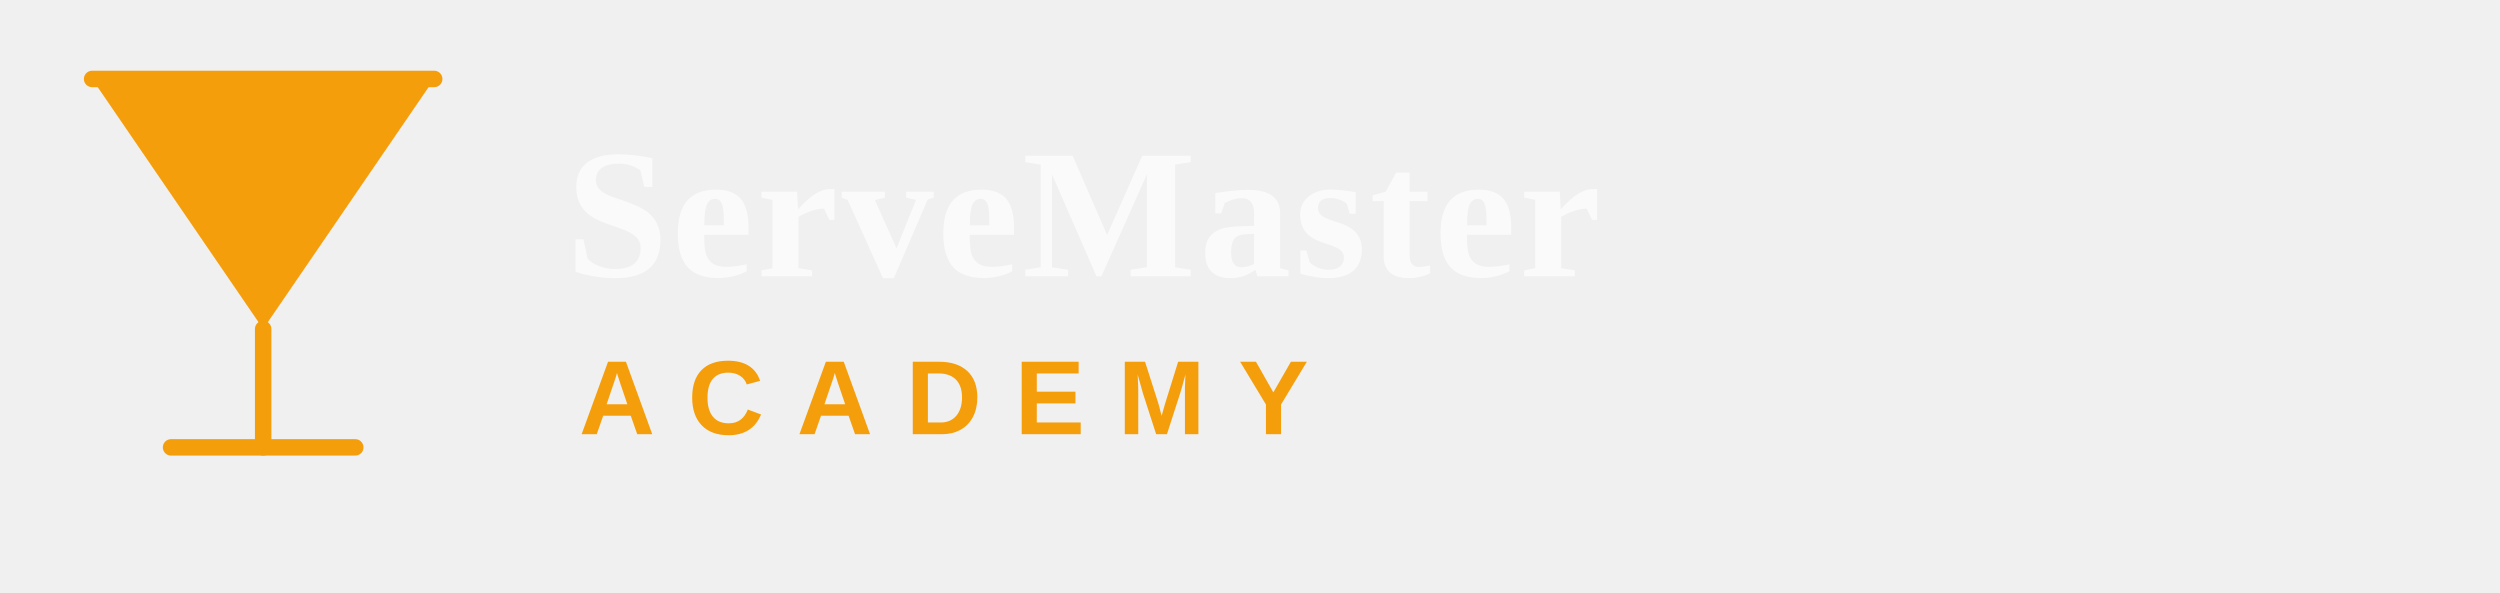
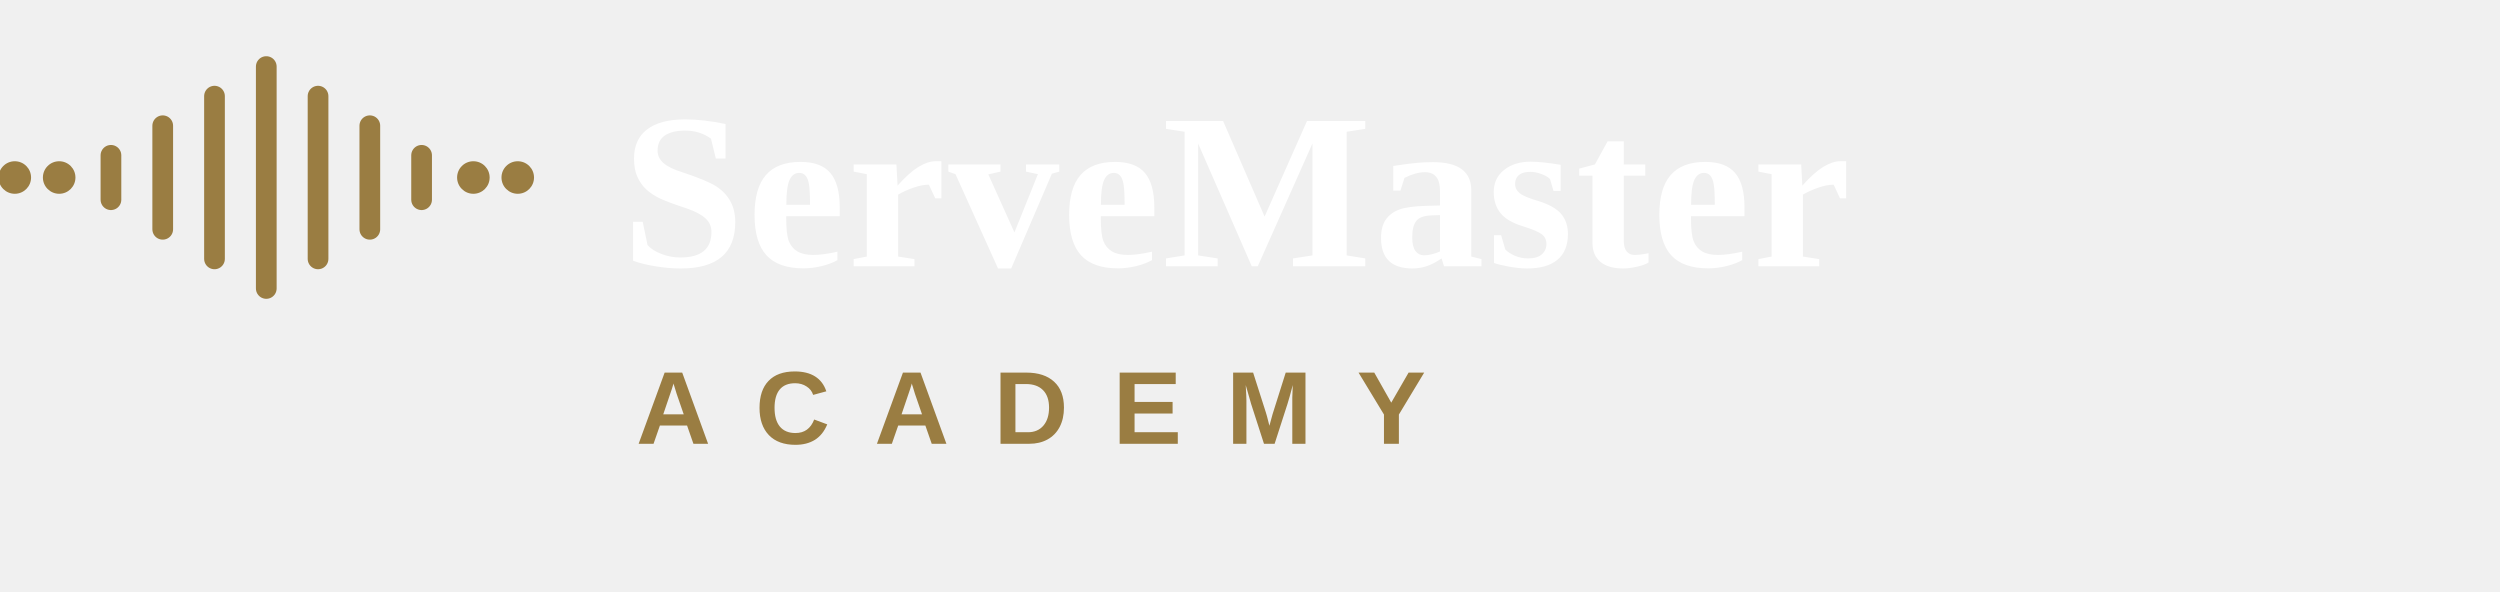
- <svg xmlns="http://www.w3.org/2000/svg" viewBox="0 0 380 90">
-   <polygon points="14,12 66,12 40,50" fill="#f59e0b" />
-   <line x1="14" y1="12" x2="66" y2="12" stroke="#f59e0b" stroke-width="2.5" stroke-linecap="round" />
-   <line x1="40" y1="50" x2="40" y2="68" stroke="#f59e0b" stroke-width="2.5" stroke-linecap="round" />
-   <line x1="26" y1="68" x2="54" y2="68" stroke="#f59e0b" stroke-width="2.5" stroke-linecap="round" />
-   <circle cx="54" cy="20" r="4" fill="#f59e0b" opacity="0.7" />
-   <line x1="54" y1="12" x2="54" y2="24" stroke="#f59e0b" stroke-width="1.5" stroke-linecap="round" opacity="0.7" />
-   <text x="86" y="42" font-family="Georgia, 'Times New Roman', serif" font-size="28" font-weight="700" fill="#fafafa" letter-spacing="0.5">ServeMaster</text>
-   <text x="88" y="66" font-family="'Arial', 'Helvetica', sans-serif" font-size="16" font-weight="600" fill="#f59e0b" letter-spacing="5">ACADEMY</text>
+ <svg xmlns="http://www.w3.org/2000/svg" viewBox="0 0 338 80">
+   <g fill="#9a7d42" stroke="#9a7d42" stroke-linecap="round">
+     <circle cx="2" cy="24" r="2.2" stroke="none" />
+     <circle cx="8" cy="24" r="2.2" stroke="none" />
+     <line x1="15" y1="21" x2="15" y2="27" stroke-width="2.8" />
+     <line x1="22" y1="17" x2="22" y2="31" stroke-width="2.8" />
+     <line x1="29" y1="13" x2="29" y2="35" stroke-width="2.8" />
+     <line x1="36" y1="9" x2="36" y2="39" stroke-width="2.8" />
+     <line x1="43" y1="13" x2="43" y2="35" stroke-width="2.8" />
+     <line x1="50" y1="17" x2="50" y2="31" stroke-width="2.8" />
+     <line x1="57" y1="21" x2="57" y2="27" stroke-width="2.8" />
+     <circle cx="64" cy="24" r="2.2" stroke="none" />
+     <circle cx="70" cy="24" r="2.2" stroke="none" />
+   </g>
+   <text x="84" y="36" font-family="Georgia, 'Times New Roman', serif" font-size="30" font-weight="700" fill="#ffffff" letter-spacing="0.3">ServeMaster</text>
+   <text x="86" y="60" font-family="'Arial', 'Helvetica', sans-serif" font-size="14" font-weight="600" fill="#9a7d42" letter-spacing="6">ACADEMY</text>
</svg>
